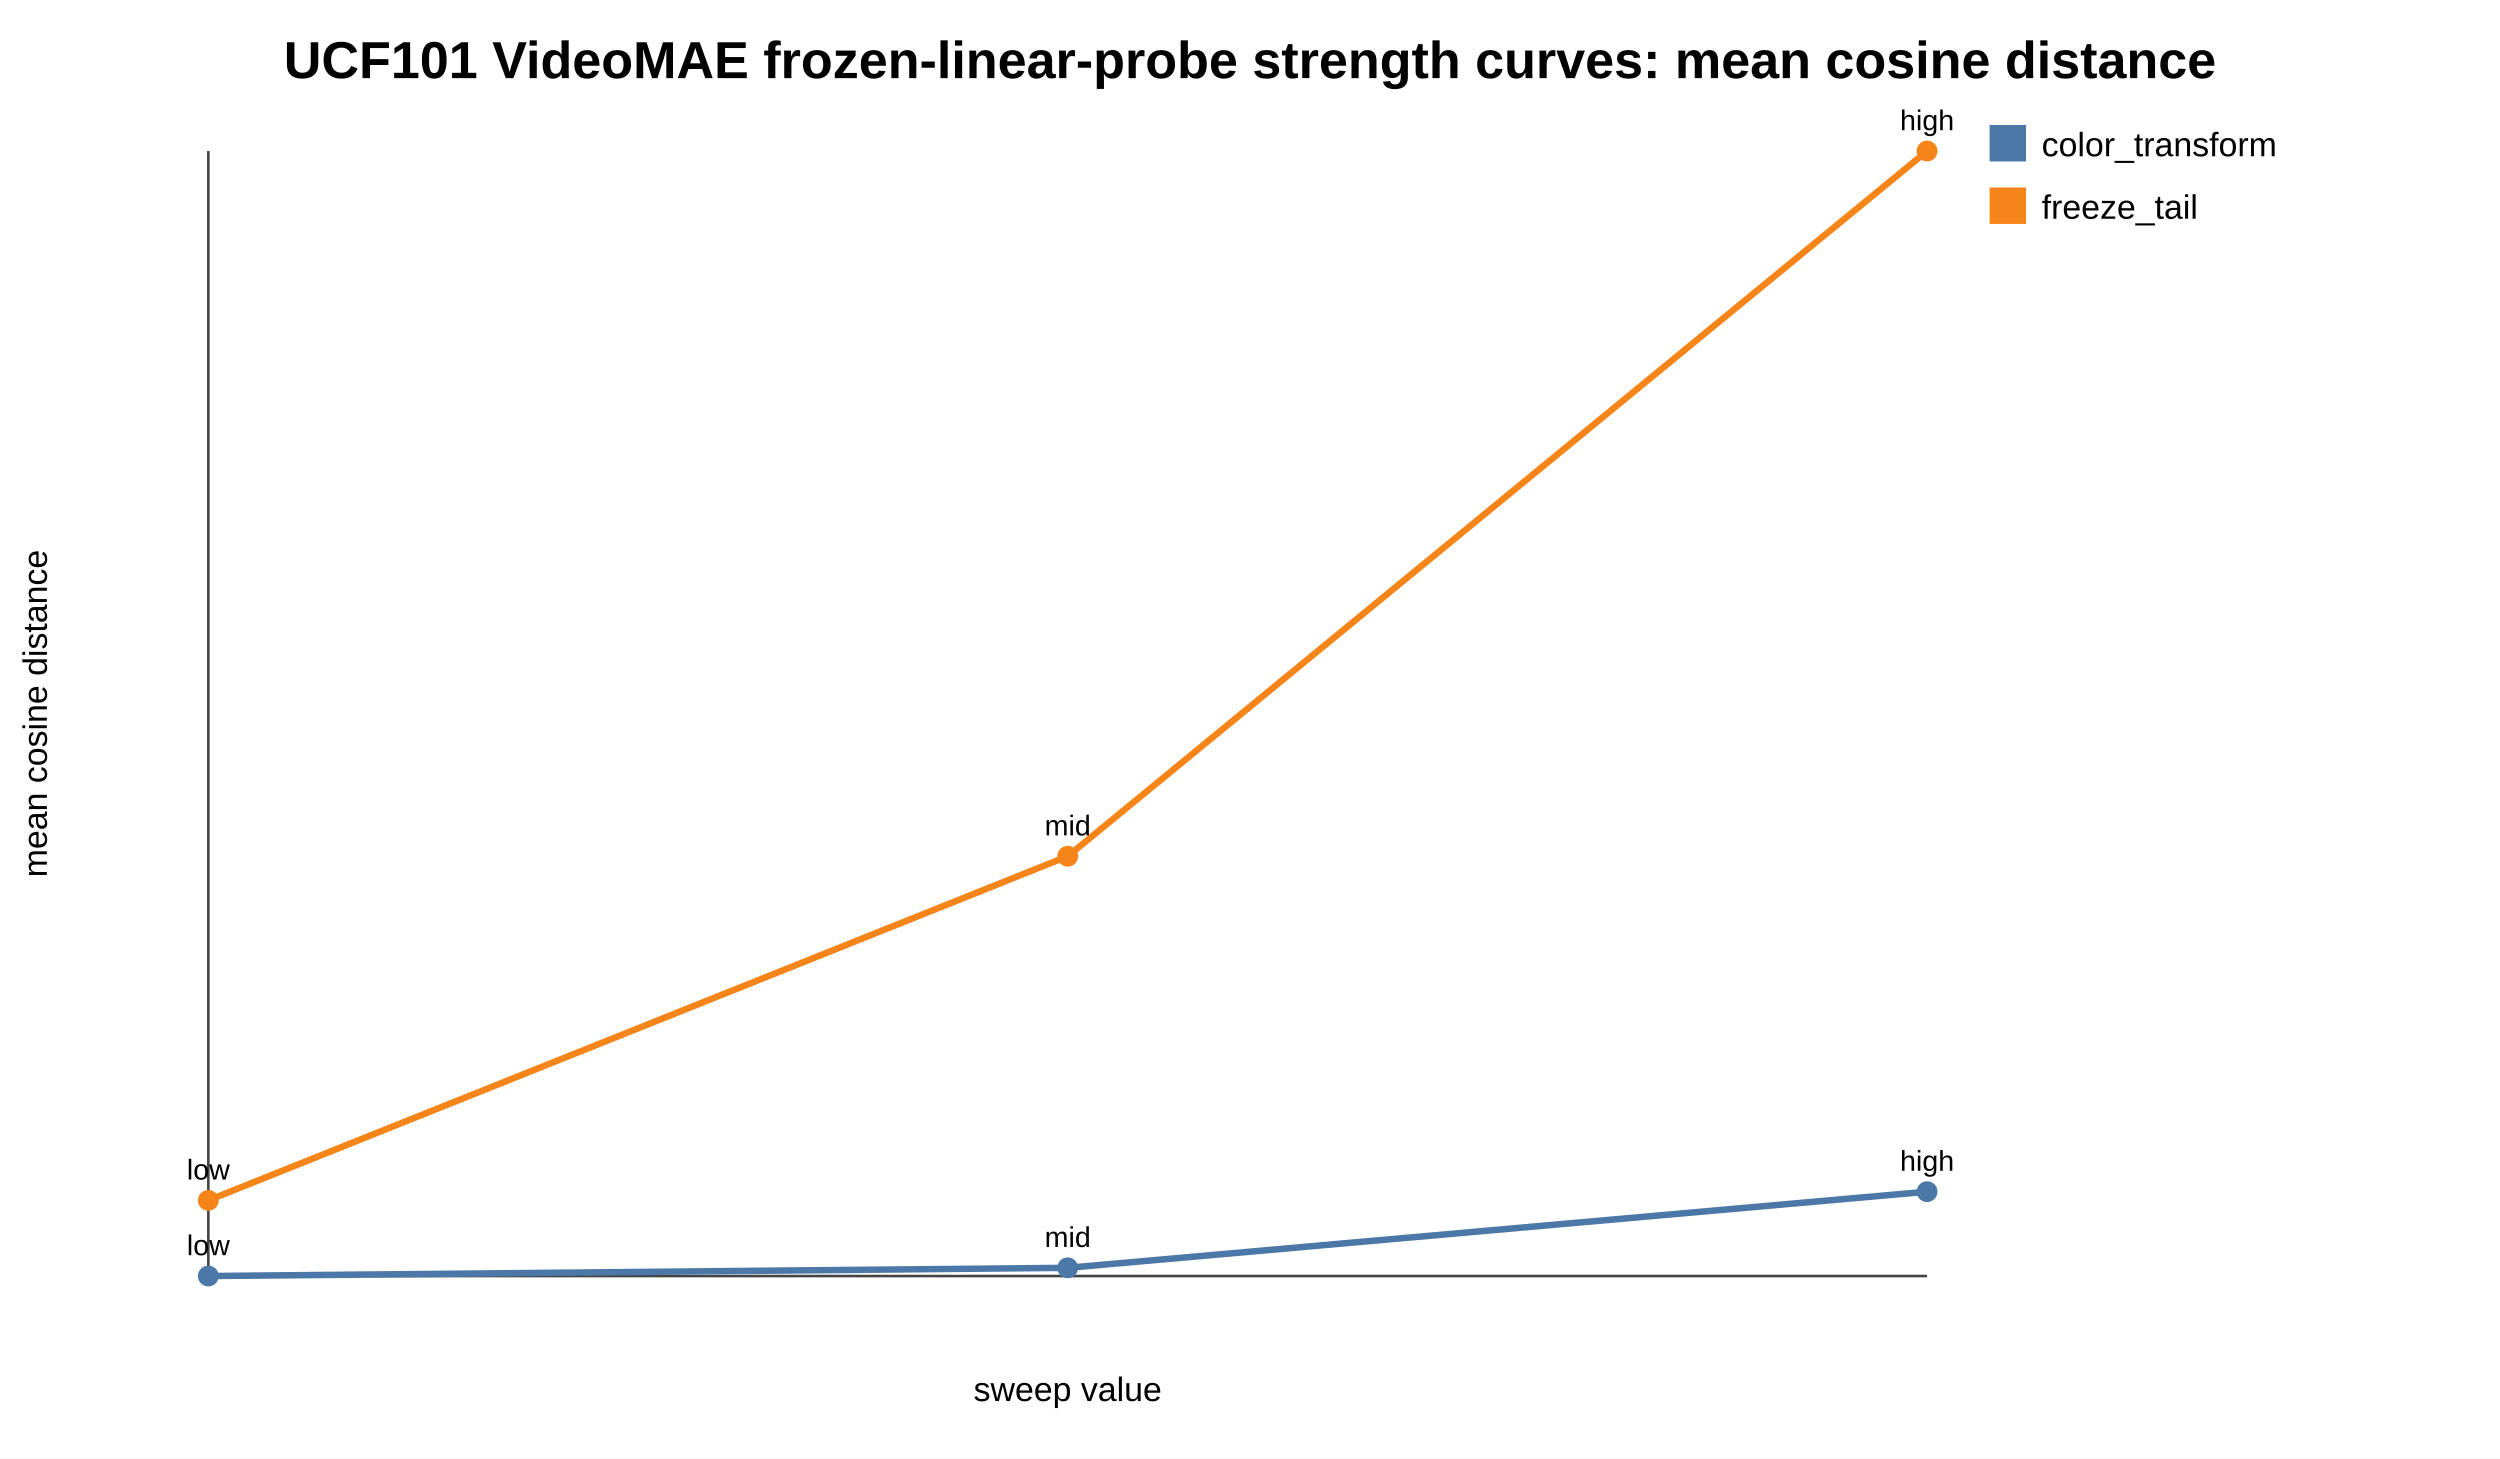
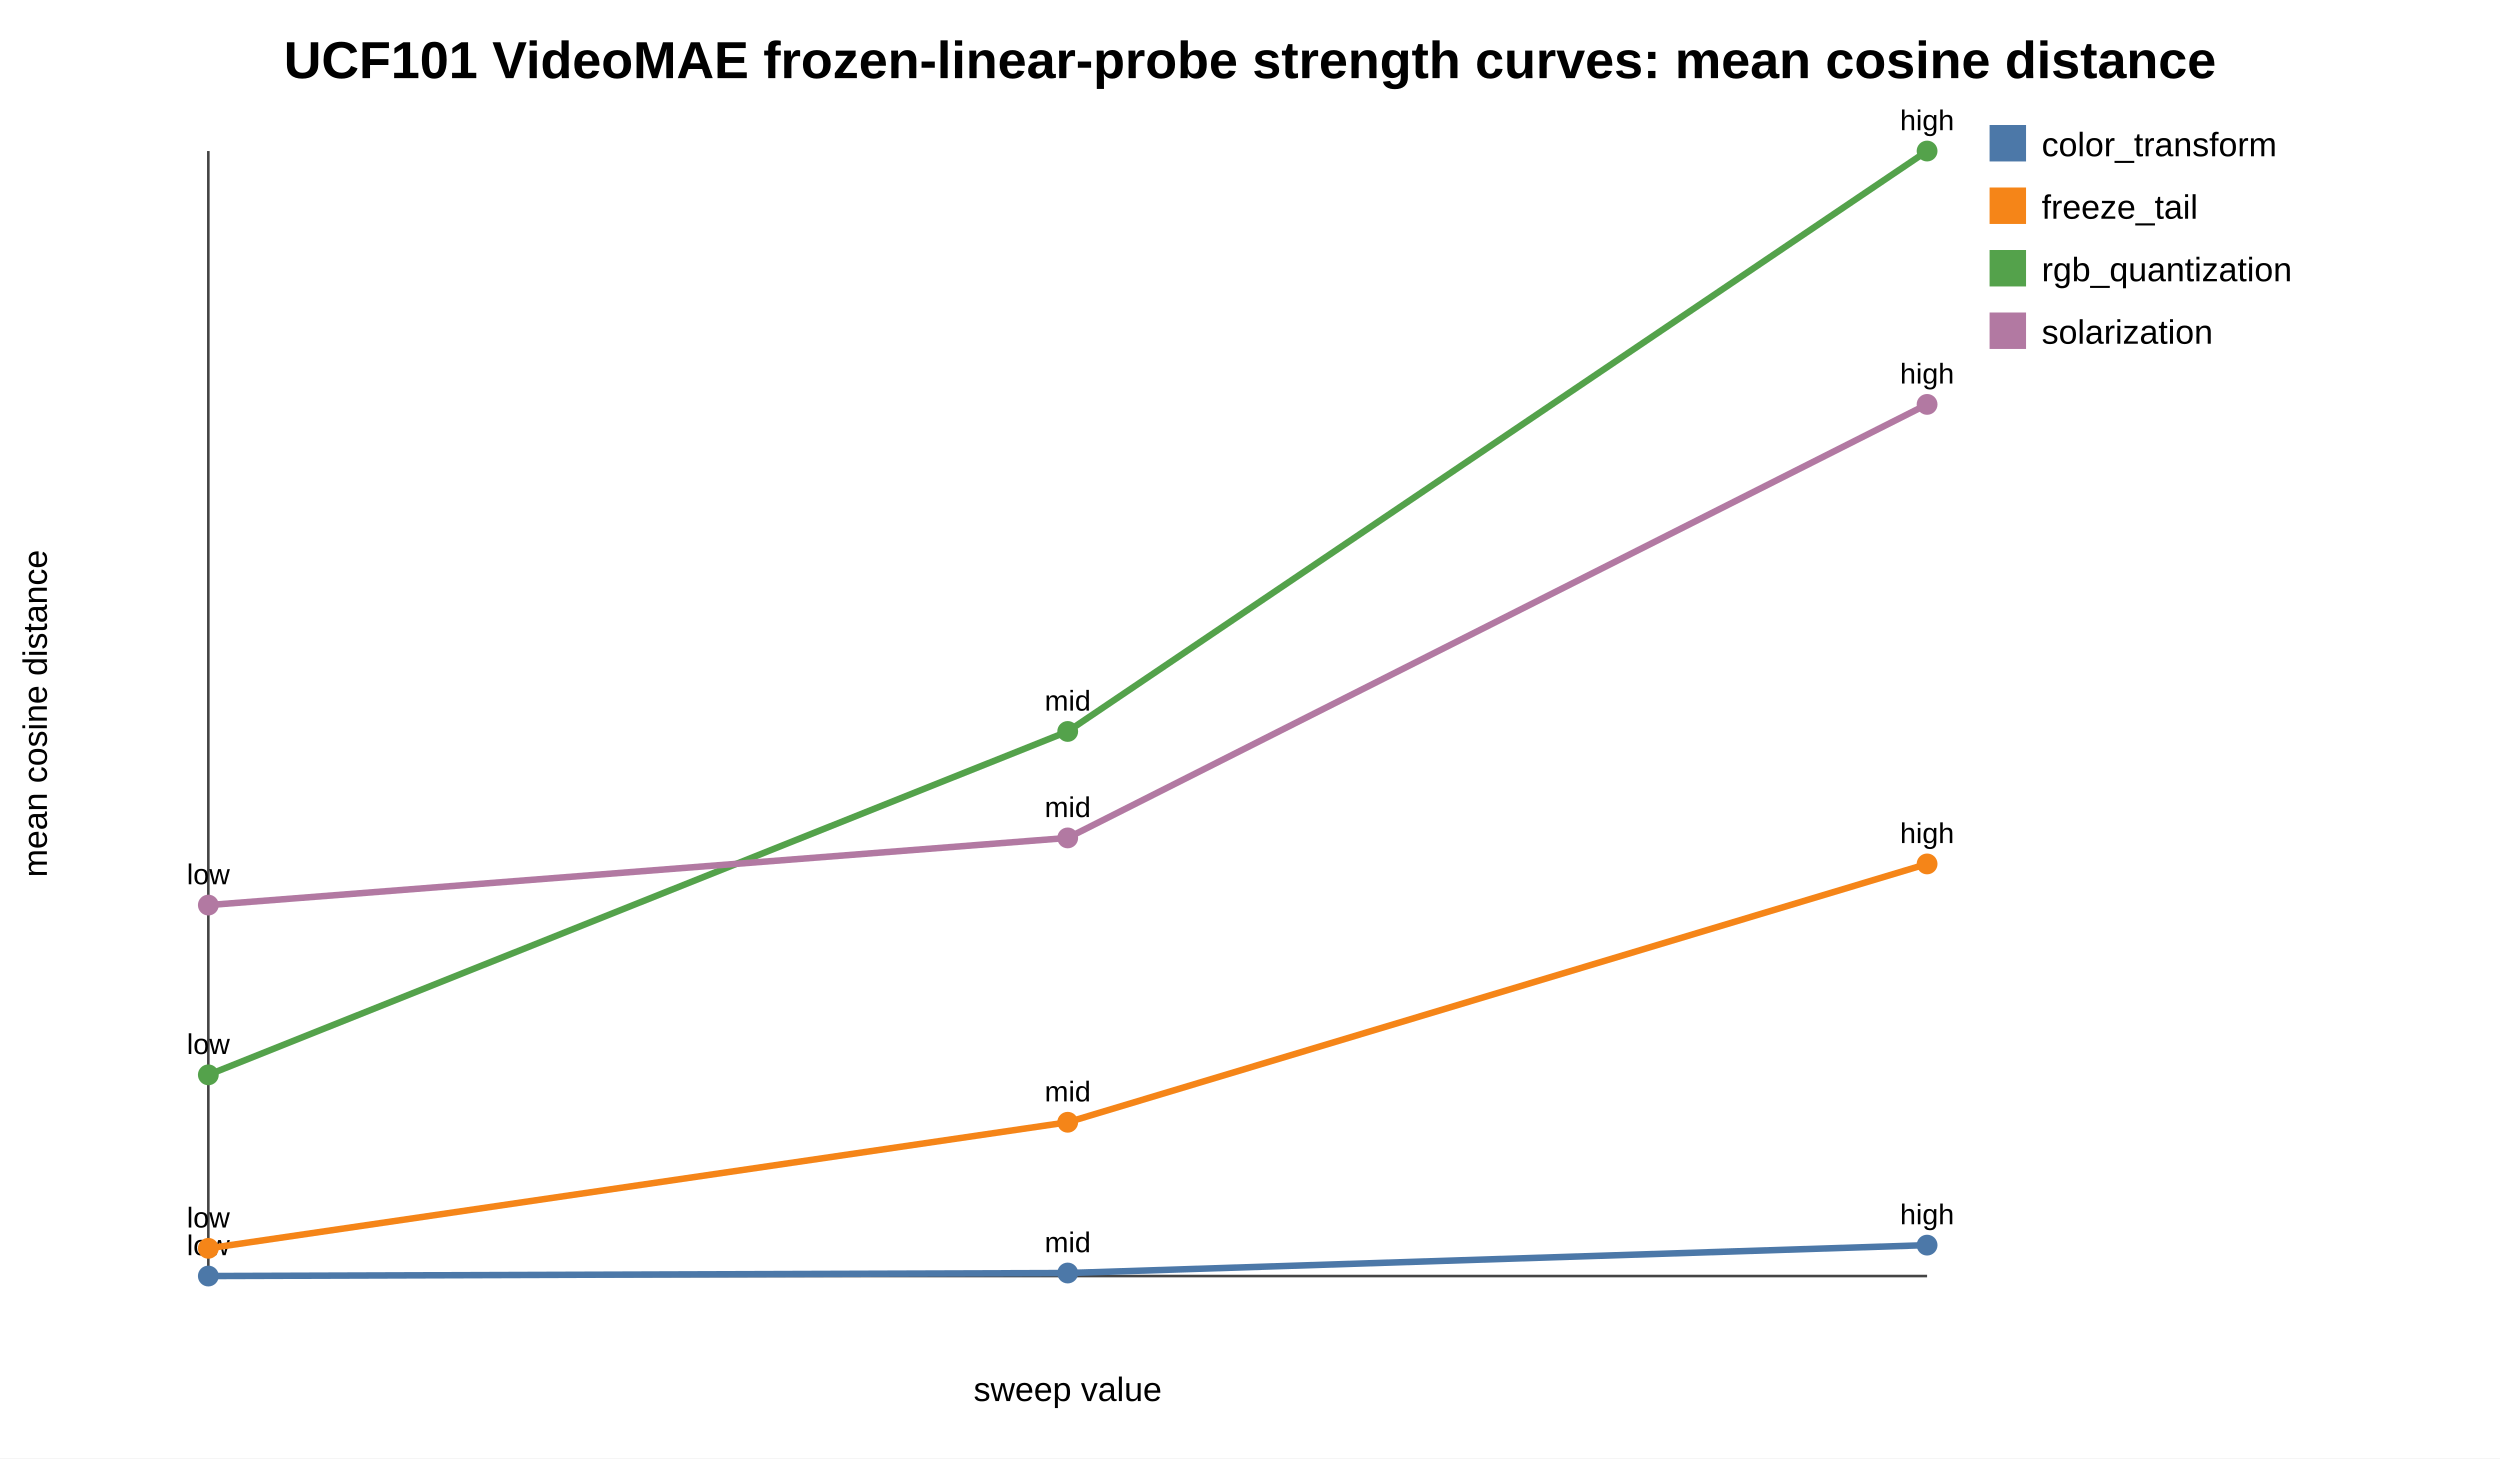
<svg xmlns="http://www.w3.org/2000/svg" width="960" height="560" viewBox="0 0 960 560">
  <rect width="100%" height="100%" fill="white" />
  <text x="480.00" y="30.00" text-anchor="middle" font-family="Arial, sans-serif" font-size="20" font-weight="700">UCF101 VideoMAE frozen-linear-probe strength curves: mean cosine distance</text>
  <line x1="80" y1="490" x2="740" y2="490" stroke="#444" stroke-width="1" />
  <line x1="80" y1="58" x2="80" y2="490" stroke="#444" stroke-width="1" />
-   <polyline points="80.00,490.00 410.00,486.84 740.00,457.60" fill="none" stroke="#4c78a8" stroke-width="2.5" />
+   <polyline points="80.00,490.00 410.00,488.84 740.00,478.13" fill="none" stroke="#4c78a8" stroke-width="2.5" />
  <circle cx="80.00" cy="490.00" r="4" fill="#4c78a8" />
  <text x="80.00" y="482.00" text-anchor="middle" font-family="Arial, sans-serif" font-size="11" font-weight="400">low</text>
-   <circle cx="410.00" cy="486.84" r="4" fill="#4c78a8" />
-   <text x="410.00" y="478.84" text-anchor="middle" font-family="Arial, sans-serif" font-size="11" font-weight="400">mid</text>
-   <circle cx="740.00" cy="457.60" r="4" fill="#4c78a8" />
-   <text x="740.00" y="449.60" text-anchor="middle" font-family="Arial, sans-serif" font-size="11" font-weight="400">high</text>
+   <circle cx="410.00" cy="488.84" r="4" fill="#4c78a8" />
+   <text x="410.00" y="480.84" text-anchor="middle" font-family="Arial, sans-serif" font-size="11" font-weight="400">mid</text>
+   <circle cx="740.00" cy="478.13" r="4" fill="#4c78a8" />
+   <text x="740.00" y="470.13" text-anchor="middle" font-family="Arial, sans-serif" font-size="11" font-weight="400">high</text>
  <rect x="764" y="48" width="14" height="14" fill="#4c78a8" />
  <text x="784.00" y="60.00" text-anchor="start" font-family="Arial, sans-serif" font-size="13" font-weight="400">color_transform</text>
-   <polyline points="80.00,460.94 410.00,328.80 740.00,58.00" fill="none" stroke="#f58518" stroke-width="2.5" />
-   <circle cx="80.00" cy="460.94" r="4" fill="#f58518" />
-   <text x="80.00" y="452.94" text-anchor="middle" font-family="Arial, sans-serif" font-size="11" font-weight="400">low</text>
-   <circle cx="410.00" cy="328.80" r="4" fill="#f58518" />
-   <text x="410.00" y="320.80" text-anchor="middle" font-family="Arial, sans-serif" font-size="11" font-weight="400">mid</text>
-   <circle cx="740.00" cy="58.00" r="4" fill="#f58518" />
-   <text x="740.00" y="50.00" text-anchor="middle" font-family="Arial, sans-serif" font-size="11" font-weight="400">high</text>
+   <polyline points="80.00,479.36 410.00,430.95 740.00,331.75" fill="none" stroke="#f58518" stroke-width="2.5" />
+   <circle cx="80.00" cy="479.36" r="4" fill="#f58518" />
+   <text x="80.00" y="471.36" text-anchor="middle" font-family="Arial, sans-serif" font-size="11" font-weight="400">low</text>
+   <circle cx="410.00" cy="430.95" r="4" fill="#f58518" />
+   <text x="410.00" y="422.95" text-anchor="middle" font-family="Arial, sans-serif" font-size="11" font-weight="400">mid</text>
+   <circle cx="740.00" cy="331.75" r="4" fill="#f58518" />
+   <text x="740.00" y="323.75" text-anchor="middle" font-family="Arial, sans-serif" font-size="11" font-weight="400">high</text>
  <rect x="764" y="72" width="14" height="14" fill="#f58518" />
  <text x="784.00" y="84.00" text-anchor="start" font-family="Arial, sans-serif" font-size="13" font-weight="400">freeze_tail</text>
+   <polyline points="80.00,412.74 410.00,280.88 740.00,58.00" fill="none" stroke="#54a24b" stroke-width="2.5" />
+   <circle cx="80.00" cy="412.74" r="4" fill="#54a24b" />
+   <text x="80.00" y="404.74" text-anchor="middle" font-family="Arial, sans-serif" font-size="11" font-weight="400">low</text>
+   <circle cx="410.00" cy="280.88" r="4" fill="#54a24b" />
+   <text x="410.00" y="272.88" text-anchor="middle" font-family="Arial, sans-serif" font-size="11" font-weight="400">mid</text>
+   <circle cx="740.00" cy="58.00" r="4" fill="#54a24b" />
+   <text x="740.00" y="50.00" text-anchor="middle" font-family="Arial, sans-serif" font-size="11" font-weight="400">high</text>
+   <rect x="764" y="96" width="14" height="14" fill="#54a24b" />
+   <text x="784.00" y="108.00" text-anchor="start" font-family="Arial, sans-serif" font-size="13" font-weight="400">rgb_quantization</text>
+   <polyline points="80.00,347.55 410.00,321.76 740.00,155.29" fill="none" stroke="#b279a2" stroke-width="2.5" />
+   <circle cx="80.00" cy="347.55" r="4" fill="#b279a2" />
+   <text x="80.00" y="339.55" text-anchor="middle" font-family="Arial, sans-serif" font-size="11" font-weight="400">low</text>
+   <circle cx="410.00" cy="321.76" r="4" fill="#b279a2" />
+   <text x="410.00" y="313.76" text-anchor="middle" font-family="Arial, sans-serif" font-size="11" font-weight="400">mid</text>
+   <circle cx="740.00" cy="155.29" r="4" fill="#b279a2" />
+   <text x="740.00" y="147.29" text-anchor="middle" font-family="Arial, sans-serif" font-size="11" font-weight="400">high</text>
+   <rect x="764" y="120" width="14" height="14" fill="#b279a2" />
+   <text x="784.00" y="132.00" text-anchor="start" font-family="Arial, sans-serif" font-size="13" font-weight="400">solarization</text>
  <text x="410.00" y="538.00" text-anchor="middle" font-family="Arial, sans-serif" font-size="13" font-weight="400">sweep value</text>
  <text x="18.00" y="274.00" text-anchor="middle" font-family="Arial, sans-serif" font-size="13" font-weight="400" transform="rotate(-90 18.00 274.00)">mean cosine distance</text>
</svg>
